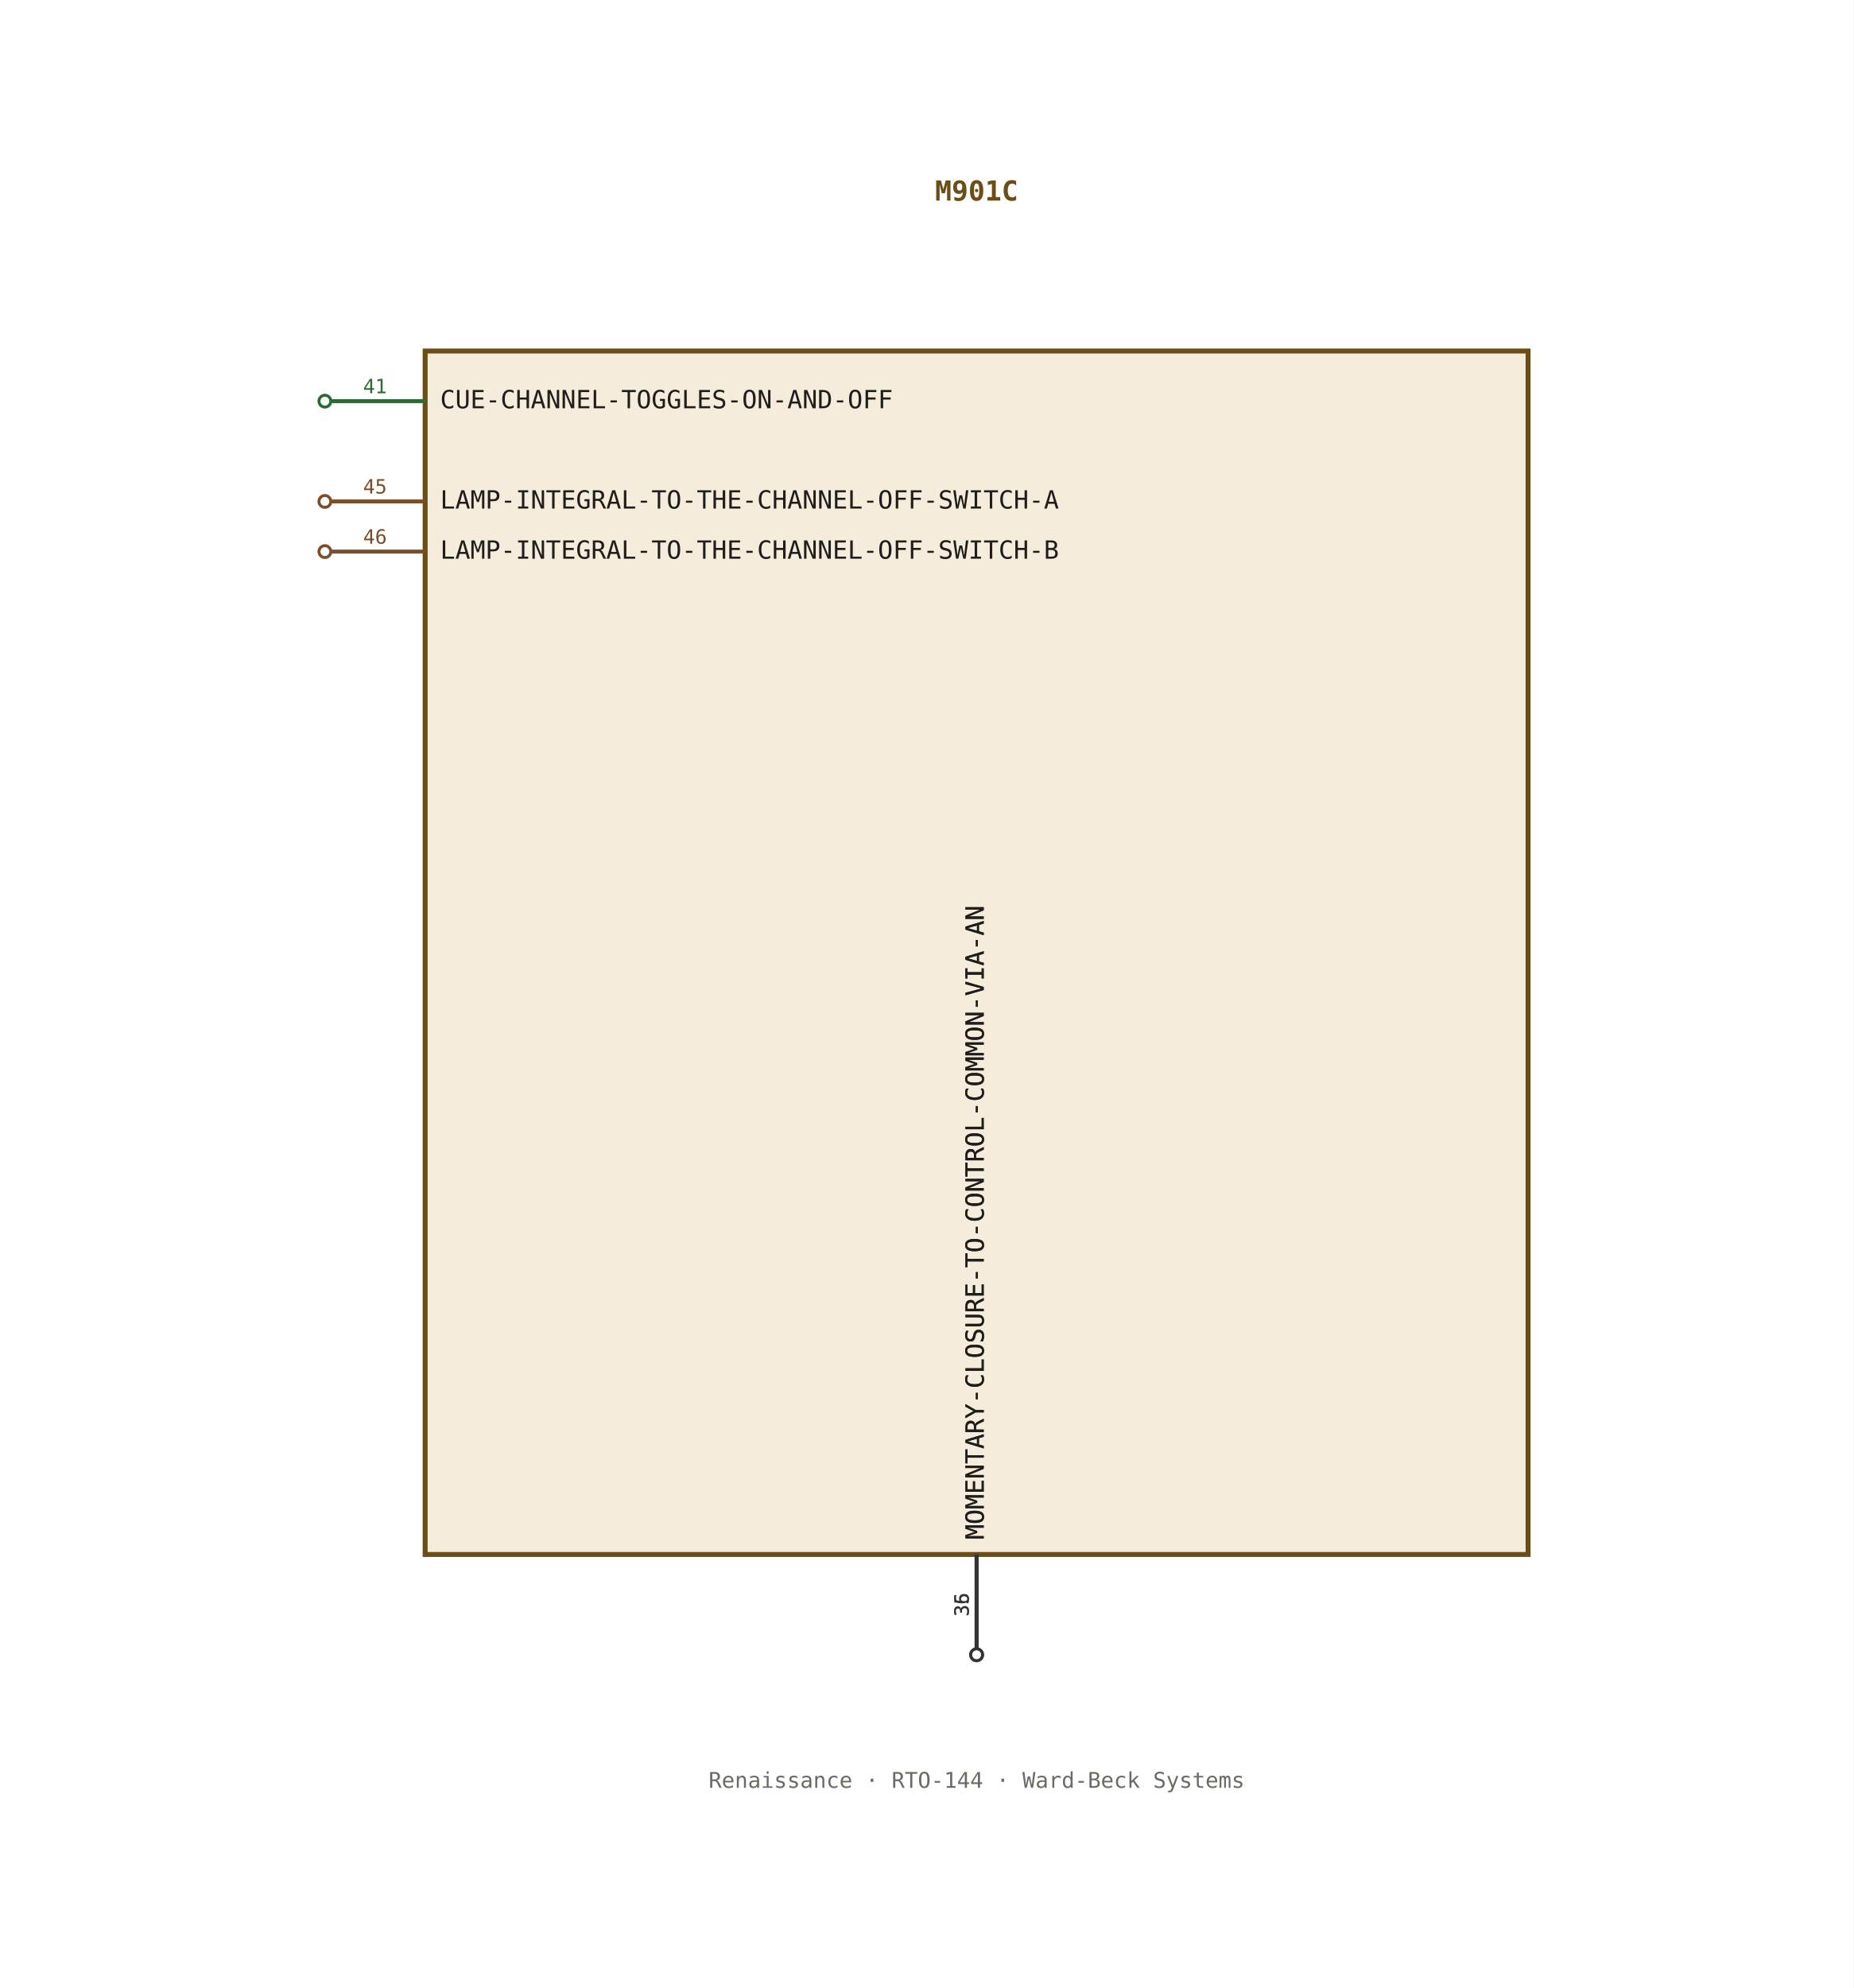
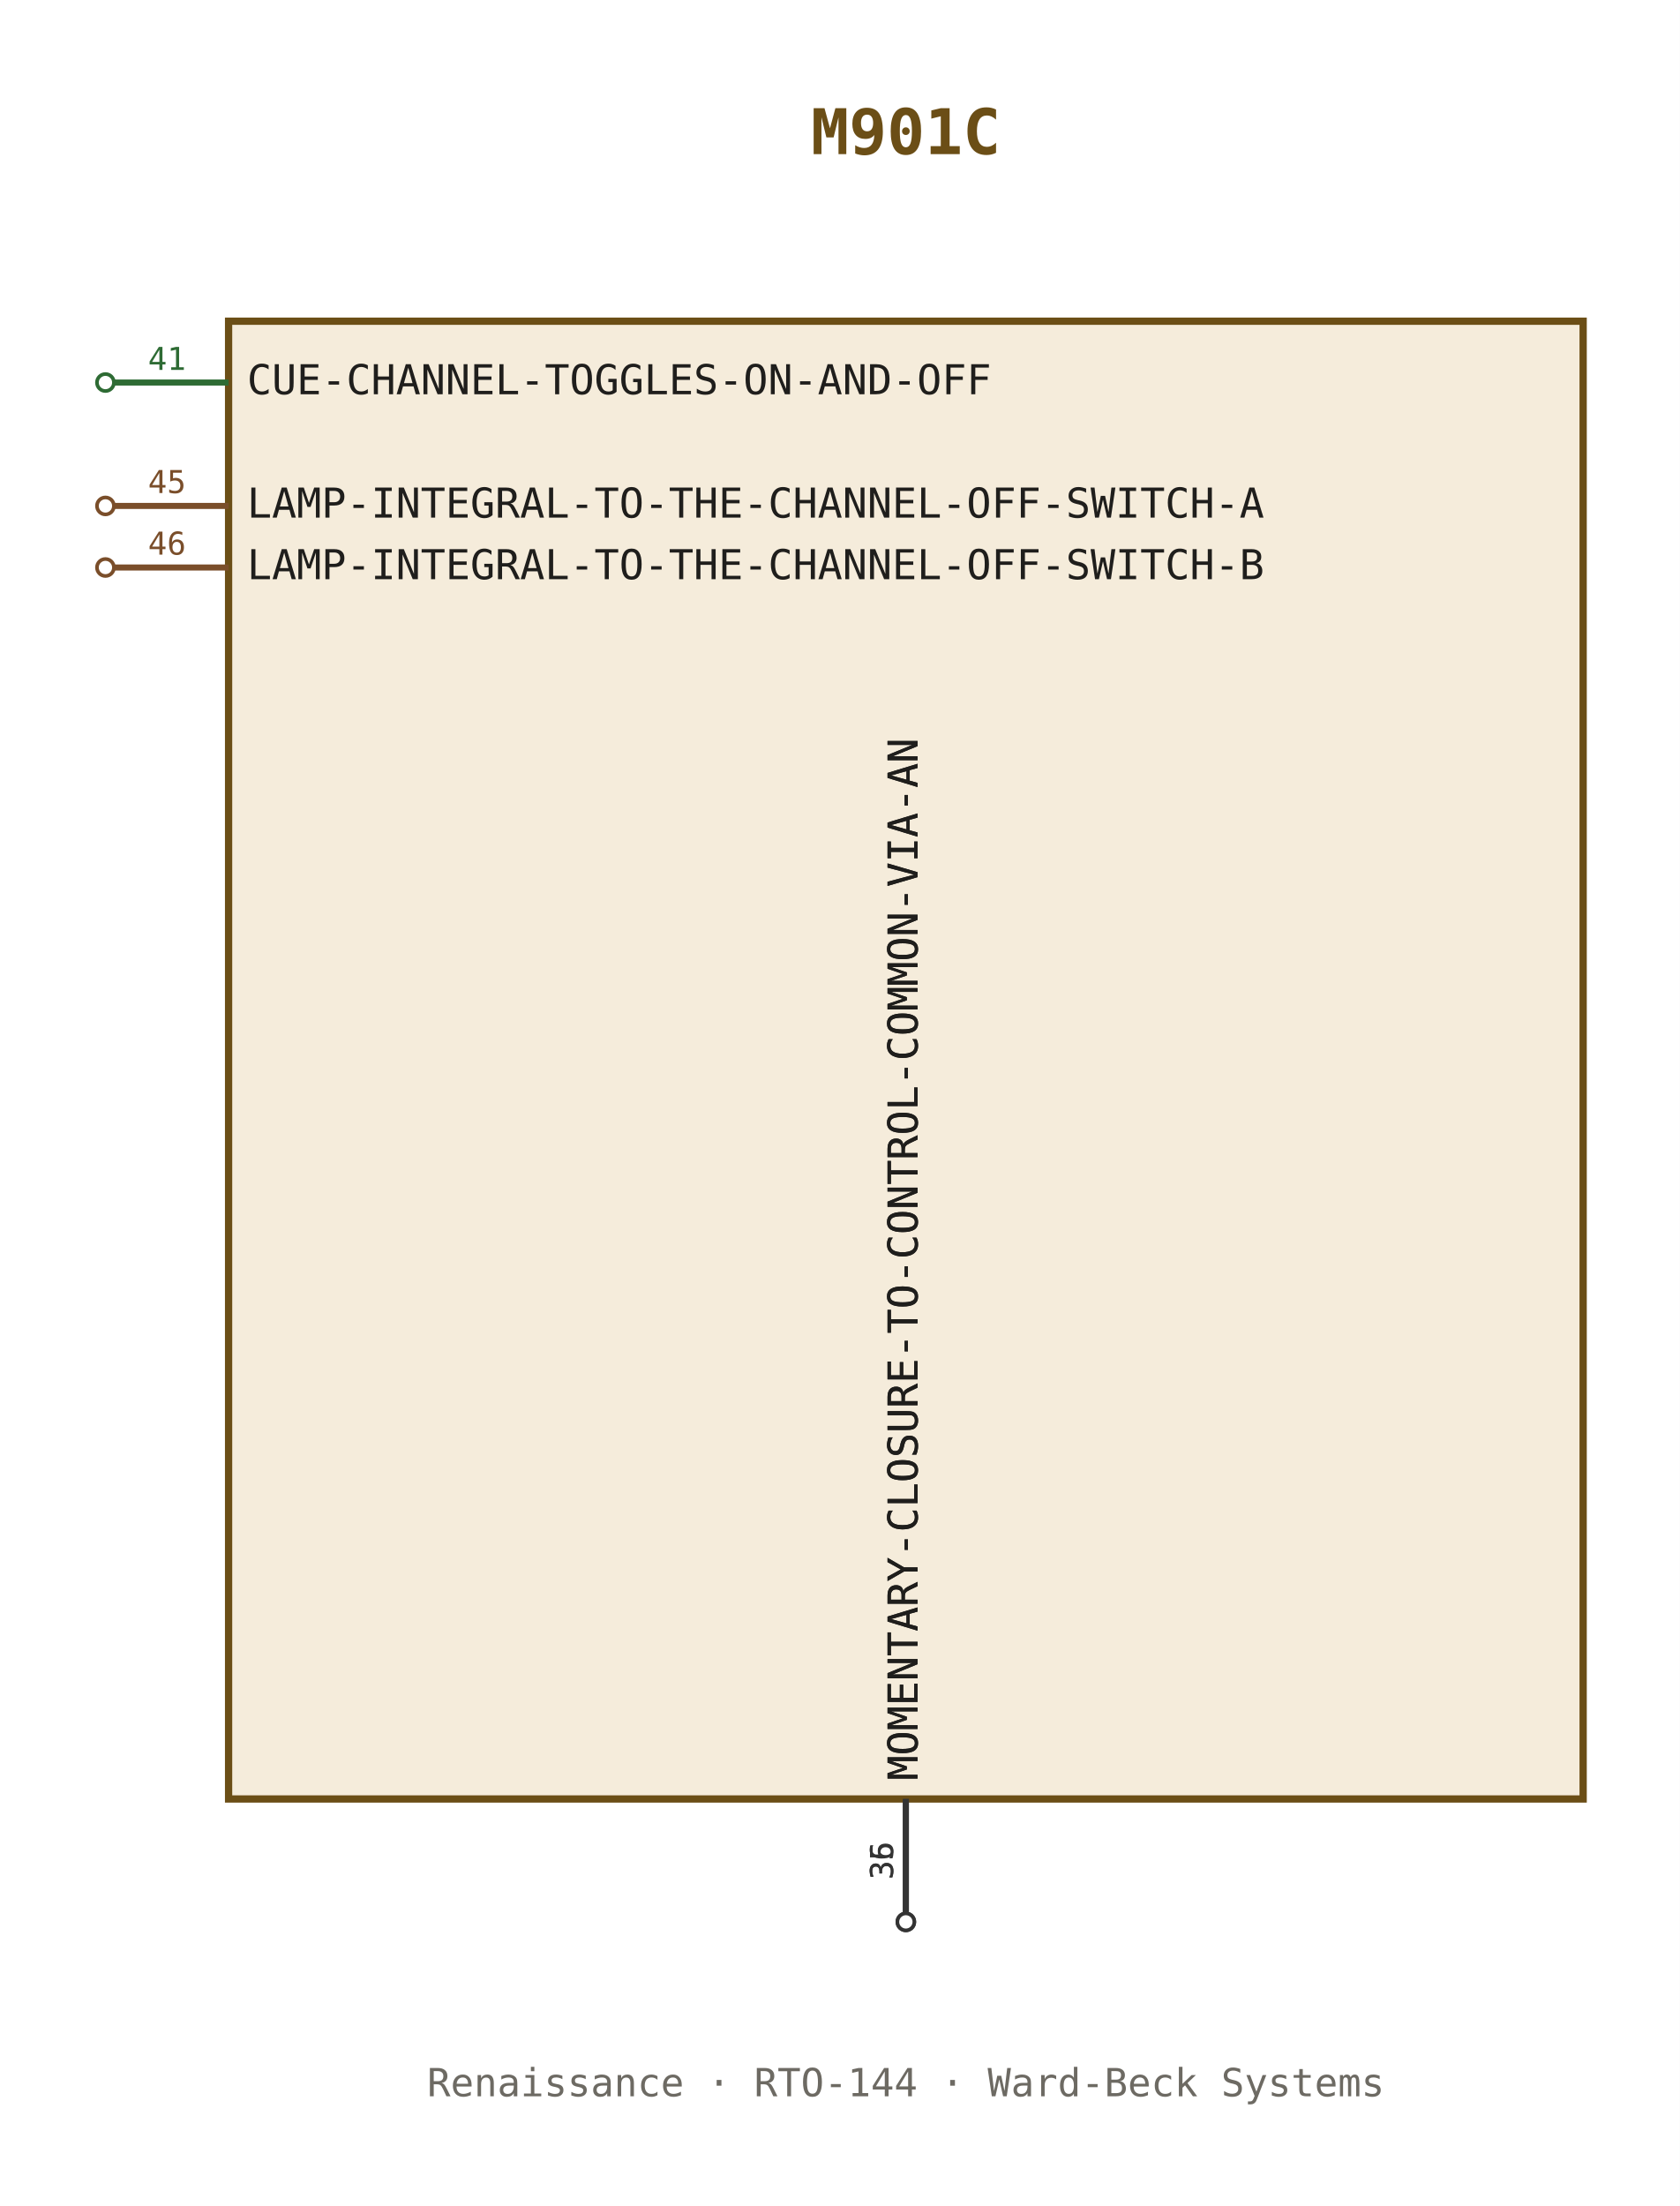
- <svg xmlns="http://www.w3.org/2000/svg" viewBox="0 0 939 1007" font-family="Overpass Mono, ui-monospace, monospace">
+ <svg xmlns="http://www.w3.org/2000/svg" viewBox="0 0 693 910" font-family="Overpass Mono, Consolas, ui-monospace, monospace">
  <rect width="100%" height="100%" fill="#ffffff" />
-   <rect x="215.4" y="177.8" width="558.8" height="609.6" fill="#F5ECDB" stroke="#6B4E16" stroke-width="2.5" />
-   <line x1="164.6" y1="203.2" x2="215.4" y2="203.2" stroke="#2E6B34" stroke-width="2" />
-   <circle cx="164.6" cy="203.2" r="3" fill="#fff" stroke="#2E6B34" stroke-width="1.5" />
-   <text x="223.0" y="203.2" font-size="12.7" dominant-baseline="middle" text-anchor="start" fill="#1f1e1c">CUE-CHANNEL-TOGGLES-ON-AND-OFF</text>
-   <text x="190.0" y="199.2" font-size="10" text-anchor="middle" fill="#2E6B34">41</text>
-   <line x1="164.6" y1="254.0" x2="215.4" y2="254.0" stroke="#7A4E2A" stroke-width="2" />
-   <circle cx="164.6" cy="254.0" r="3" fill="#fff" stroke="#7A4E2A" stroke-width="1.5" />
-   <text x="223.0" y="254.0" font-size="12.7" dominant-baseline="middle" text-anchor="start" fill="#1f1e1c">LAMP-INTEGRAL-TO-THE-CHANNEL-OFF-SWITCH-A</text>
-   <text x="190.0" y="250.0" font-size="10" text-anchor="middle" fill="#7A4E2A">45</text>
-   <line x1="164.6" y1="279.4" x2="215.4" y2="279.4" stroke="#7A4E2A" stroke-width="2" />
-   <circle cx="164.6" cy="279.4" r="3" fill="#fff" stroke="#7A4E2A" stroke-width="1.5" />
-   <text x="223.0" y="279.4" font-size="12.7" dominant-baseline="middle" text-anchor="start" fill="#1f1e1c">LAMP-INTEGRAL-TO-THE-CHANNEL-OFF-SWITCH-B</text>
-   <text x="190.0" y="275.4" font-size="10" text-anchor="middle" fill="#7A4E2A">46</text>
-   <line x1="494.8" y1="838.2" x2="494.8" y2="787.4" stroke="#333333" stroke-width="2" />
-   <circle cx="494.8" cy="838.2" r="3" fill="#fff" stroke="#333333" stroke-width="1.5" />
-   <text x="494.8" y="779.8" font-size="12.7" dominant-baseline="middle" text-anchor="start" fill="#1f1e1c" transform="rotate(-90 494.8 779.8)">MOMENTARY-CLOSURE-TO-CONTROL-COMMON-VIA-AN</text>
-   <text x="490.8" y="812.8" font-size="10" text-anchor="middle" fill="#333333" transform="rotate(-90 490.8 812.8)">35</text>
-   <line x1="494.8" y1="838.2" x2="494.8" y2="787.4" stroke="#333333" stroke-width="2" />
-   <circle cx="494.8" cy="838.2" r="3" fill="#fff" stroke="#333333" stroke-width="1.5" />
-   <text x="494.8" y="779.8" font-size="12.7" dominant-baseline="middle" text-anchor="start" fill="#1f1e1c" transform="rotate(-90 494.8 779.8)">MOMENTARY-CLOSURE-TO-CONTROL-COMMON-VIA-AN</text>
-   <text x="490.8" y="812.8" font-size="10" text-anchor="middle" fill="#333333" transform="rotate(-90 490.8 812.8)">36</text>
-   <text x="494.8" y="101.6" font-size="14" font-weight="700" text-anchor="middle" fill="#6B4E16">M901C</text>
-   <text x="494.8" y="905.6" font-size="11" text-anchor="middle" fill="#6d6a63">Renaissance · RTO-144 · Ward-Beck Systems</text>
+   <rect x="94.3" y="132.5" width="558.8" height="609.6" fill="#F5ECDB" stroke="#6B4E16" stroke-width="3.00" />
+   <line x1="43.5" y1="157.8" x2="94.3" y2="157.8" stroke="#2E6B34" stroke-width="2.50" />
+   <circle cx="43.5" cy="157.8" r="3.5" fill="#ffffff" stroke="#2E6B34" stroke-width="1.50" />
+   <text x="101.9" y="157.8" font-size="17.0" dominant-baseline="middle" text-anchor="start" fill="#1F1E1C">CUE-CHANNEL-TOGGLES-ON-AND-OFF</text>
+   <text x="68.9" y="148.9" font-size="13.0" dominant-baseline="middle" text-anchor="middle" fill="#2E6B34">41</text>
+   <line x1="43.5" y1="208.7" x2="94.3" y2="208.7" stroke="#7A4E2A" stroke-width="2.50" />
+   <circle cx="43.5" cy="208.7" r="3.5" fill="#ffffff" stroke="#7A4E2A" stroke-width="1.50" />
+   <text x="101.9" y="208.7" font-size="17.0" dominant-baseline="middle" text-anchor="start" fill="#1F1E1C">LAMP-INTEGRAL-TO-THE-CHANNEL-OFF-SWITCH-A</text>
+   <text x="68.9" y="199.7" font-size="13.0" dominant-baseline="middle" text-anchor="middle" fill="#7A4E2A">45</text>
+   <line x1="43.5" y1="234.1" x2="94.3" y2="234.1" stroke="#7A4E2A" stroke-width="2.50" />
+   <circle cx="43.5" cy="234.1" r="3.5" fill="#ffffff" stroke="#7A4E2A" stroke-width="1.50" />
+   <text x="101.9" y="234.1" font-size="17.0" dominant-baseline="middle" text-anchor="start" fill="#1F1E1C">LAMP-INTEGRAL-TO-THE-CHANNEL-OFF-SWITCH-B</text>
+   <text x="68.9" y="225.1" font-size="13.0" dominant-baseline="middle" text-anchor="middle" fill="#7A4E2A">46</text>
+   <line x1="373.7" y1="792.8" x2="373.7" y2="742.1" stroke="#333333" stroke-width="2.50" />
+   <circle cx="373.7" cy="792.8" r="3.5" fill="#ffffff" stroke="#333333" stroke-width="1.50" />
+   <text x="373.7" y="734.4" font-size="17.0" dominant-baseline="middle" text-anchor="start" fill="#1F1E1C" transform="rotate(-90 373.7 734.4)">MOMENTARY-CLOSURE-TO-CONTROL-COMMON-VIA-AN</text>
+   <text x="364.7" y="767.5" font-size="13.0" dominant-baseline="middle" text-anchor="middle" fill="#333333" transform="rotate(-90 364.7 767.5)">35</text>
+   <line x1="373.7" y1="792.8" x2="373.7" y2="742.1" stroke="#333333" stroke-width="2.50" />
+   <circle cx="373.7" cy="792.8" r="3.5" fill="#ffffff" stroke="#333333" stroke-width="1.50" />
+   <text x="373.7" y="734.4" font-size="17.0" dominant-baseline="middle" text-anchor="start" fill="#1F1E1C" transform="rotate(-90 373.7 734.4)">MOMENTARY-CLOSURE-TO-CONTROL-COMMON-VIA-AN</text>
+   <text x="364.7" y="767.5" font-size="13.0" dominant-baseline="middle" text-anchor="middle" fill="#333333" transform="rotate(-90 364.7 767.5)">36</text>
+   <text x="373.7" y="56.2" font-size="26.0" dominant-baseline="middle" text-anchor="middle" fill="#6B4E16" font-weight="700">M901C</text>
+   <text x="373.7" y="860.2" font-size="16.0" dominant-baseline="middle" text-anchor="middle" fill="#6D6A63">Renaissance · RTO-144 · Ward-Beck Systems</text>
</svg>
